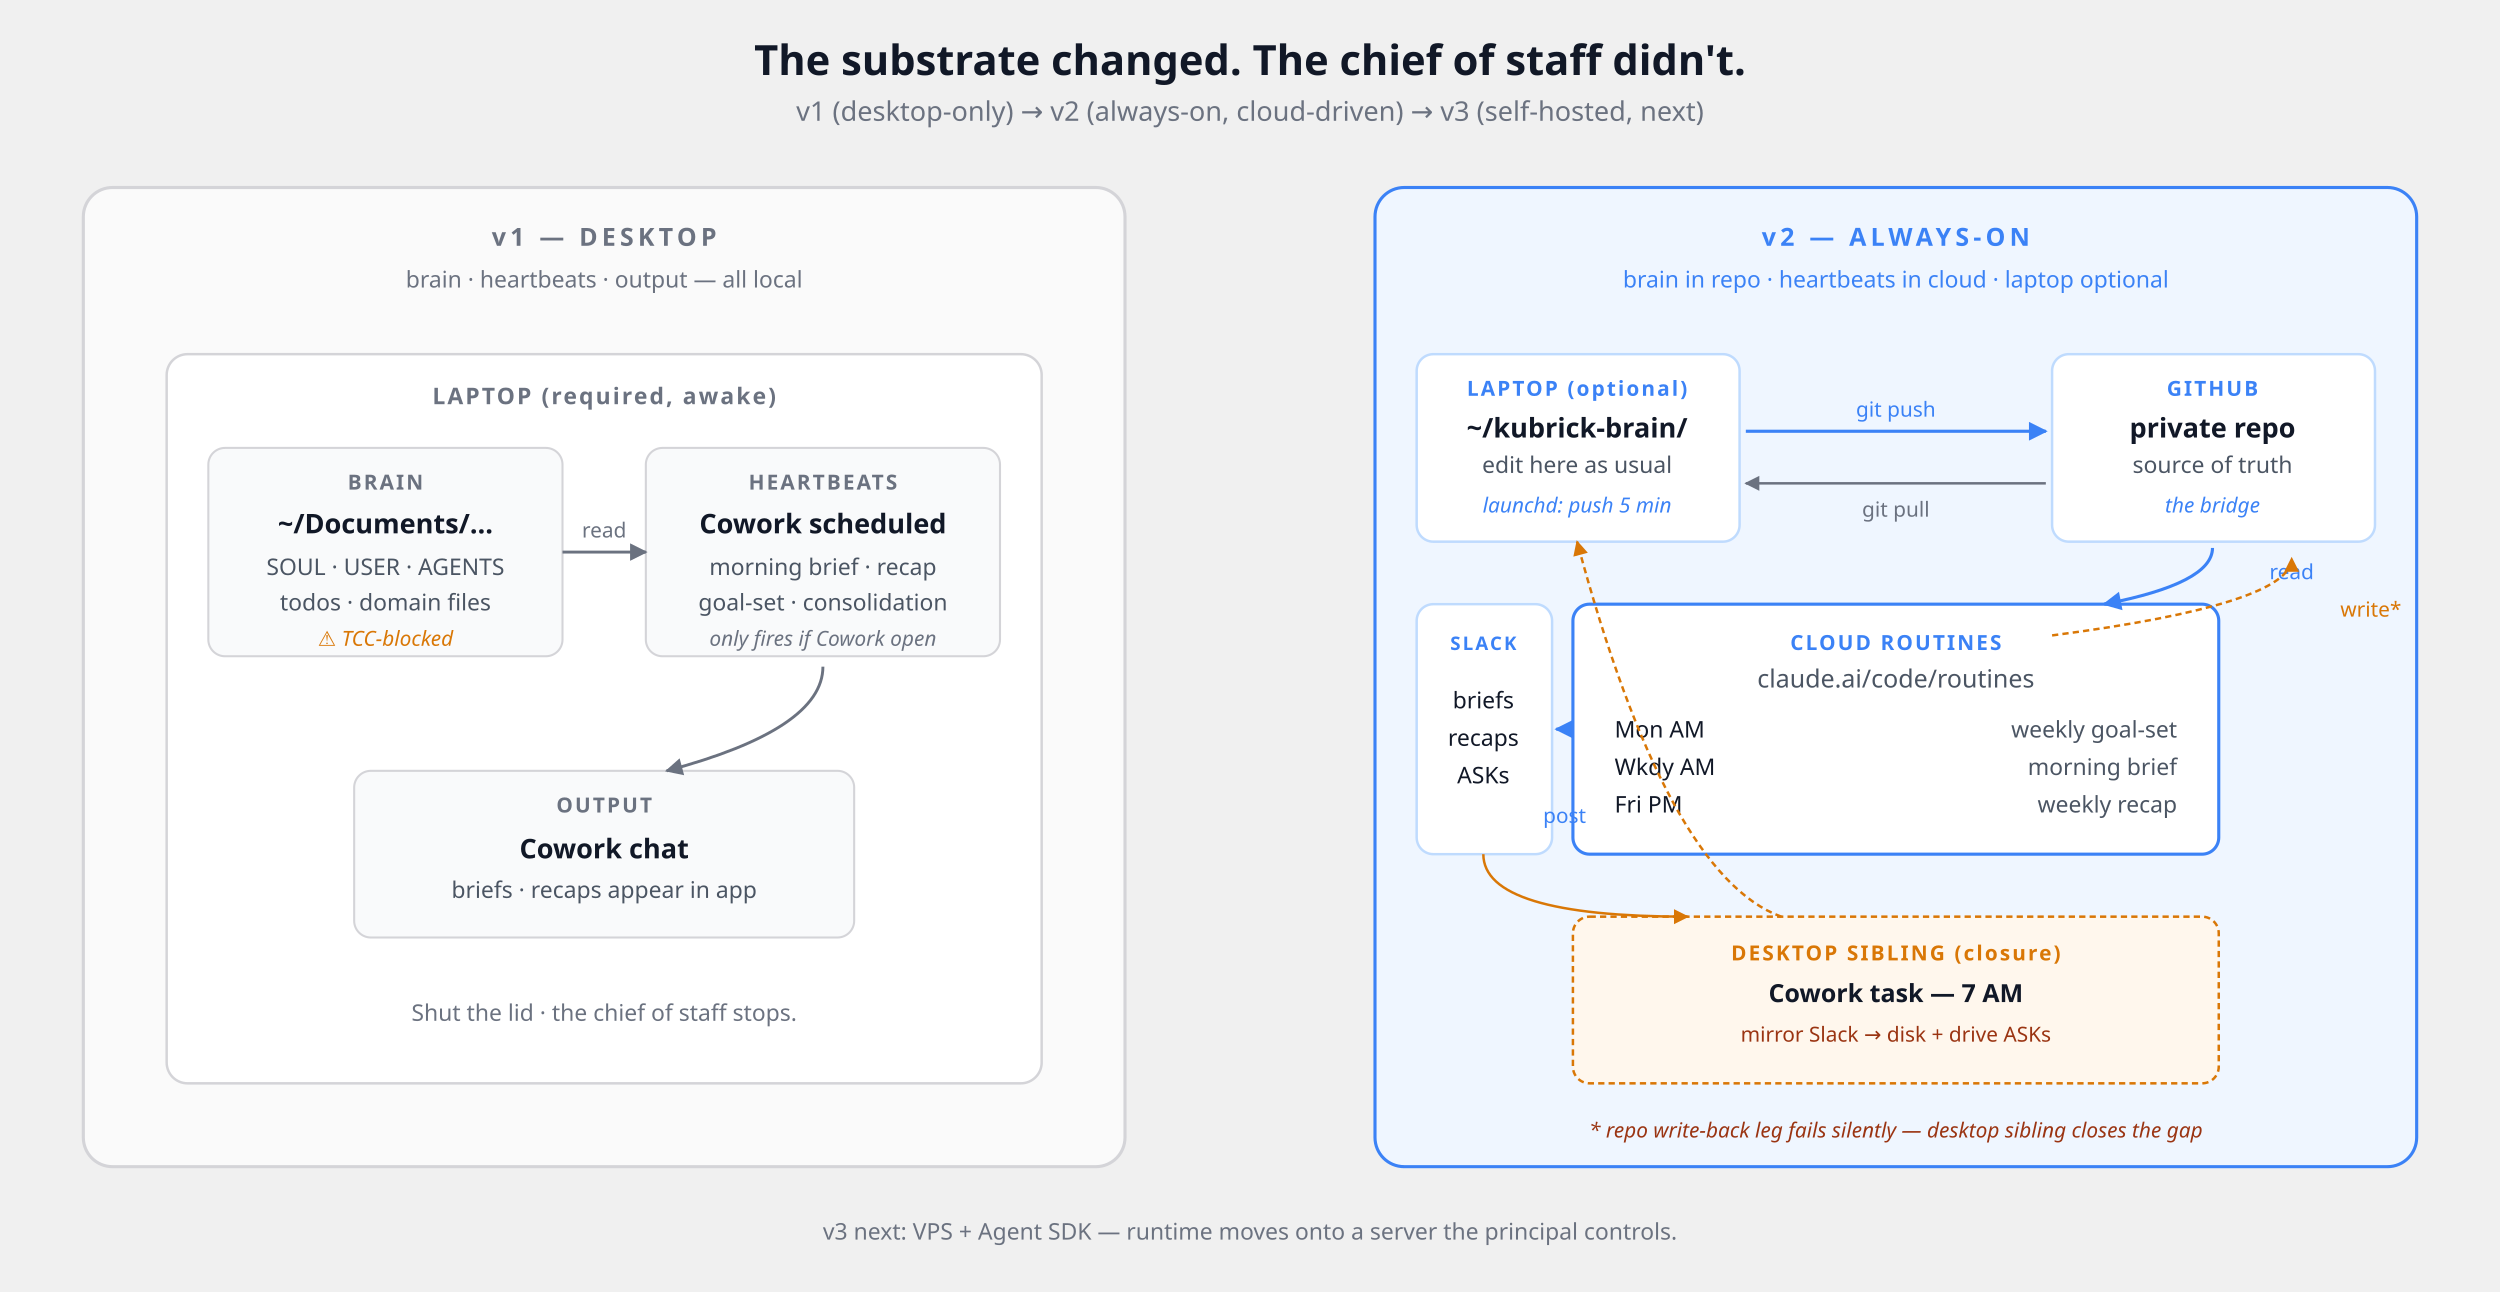
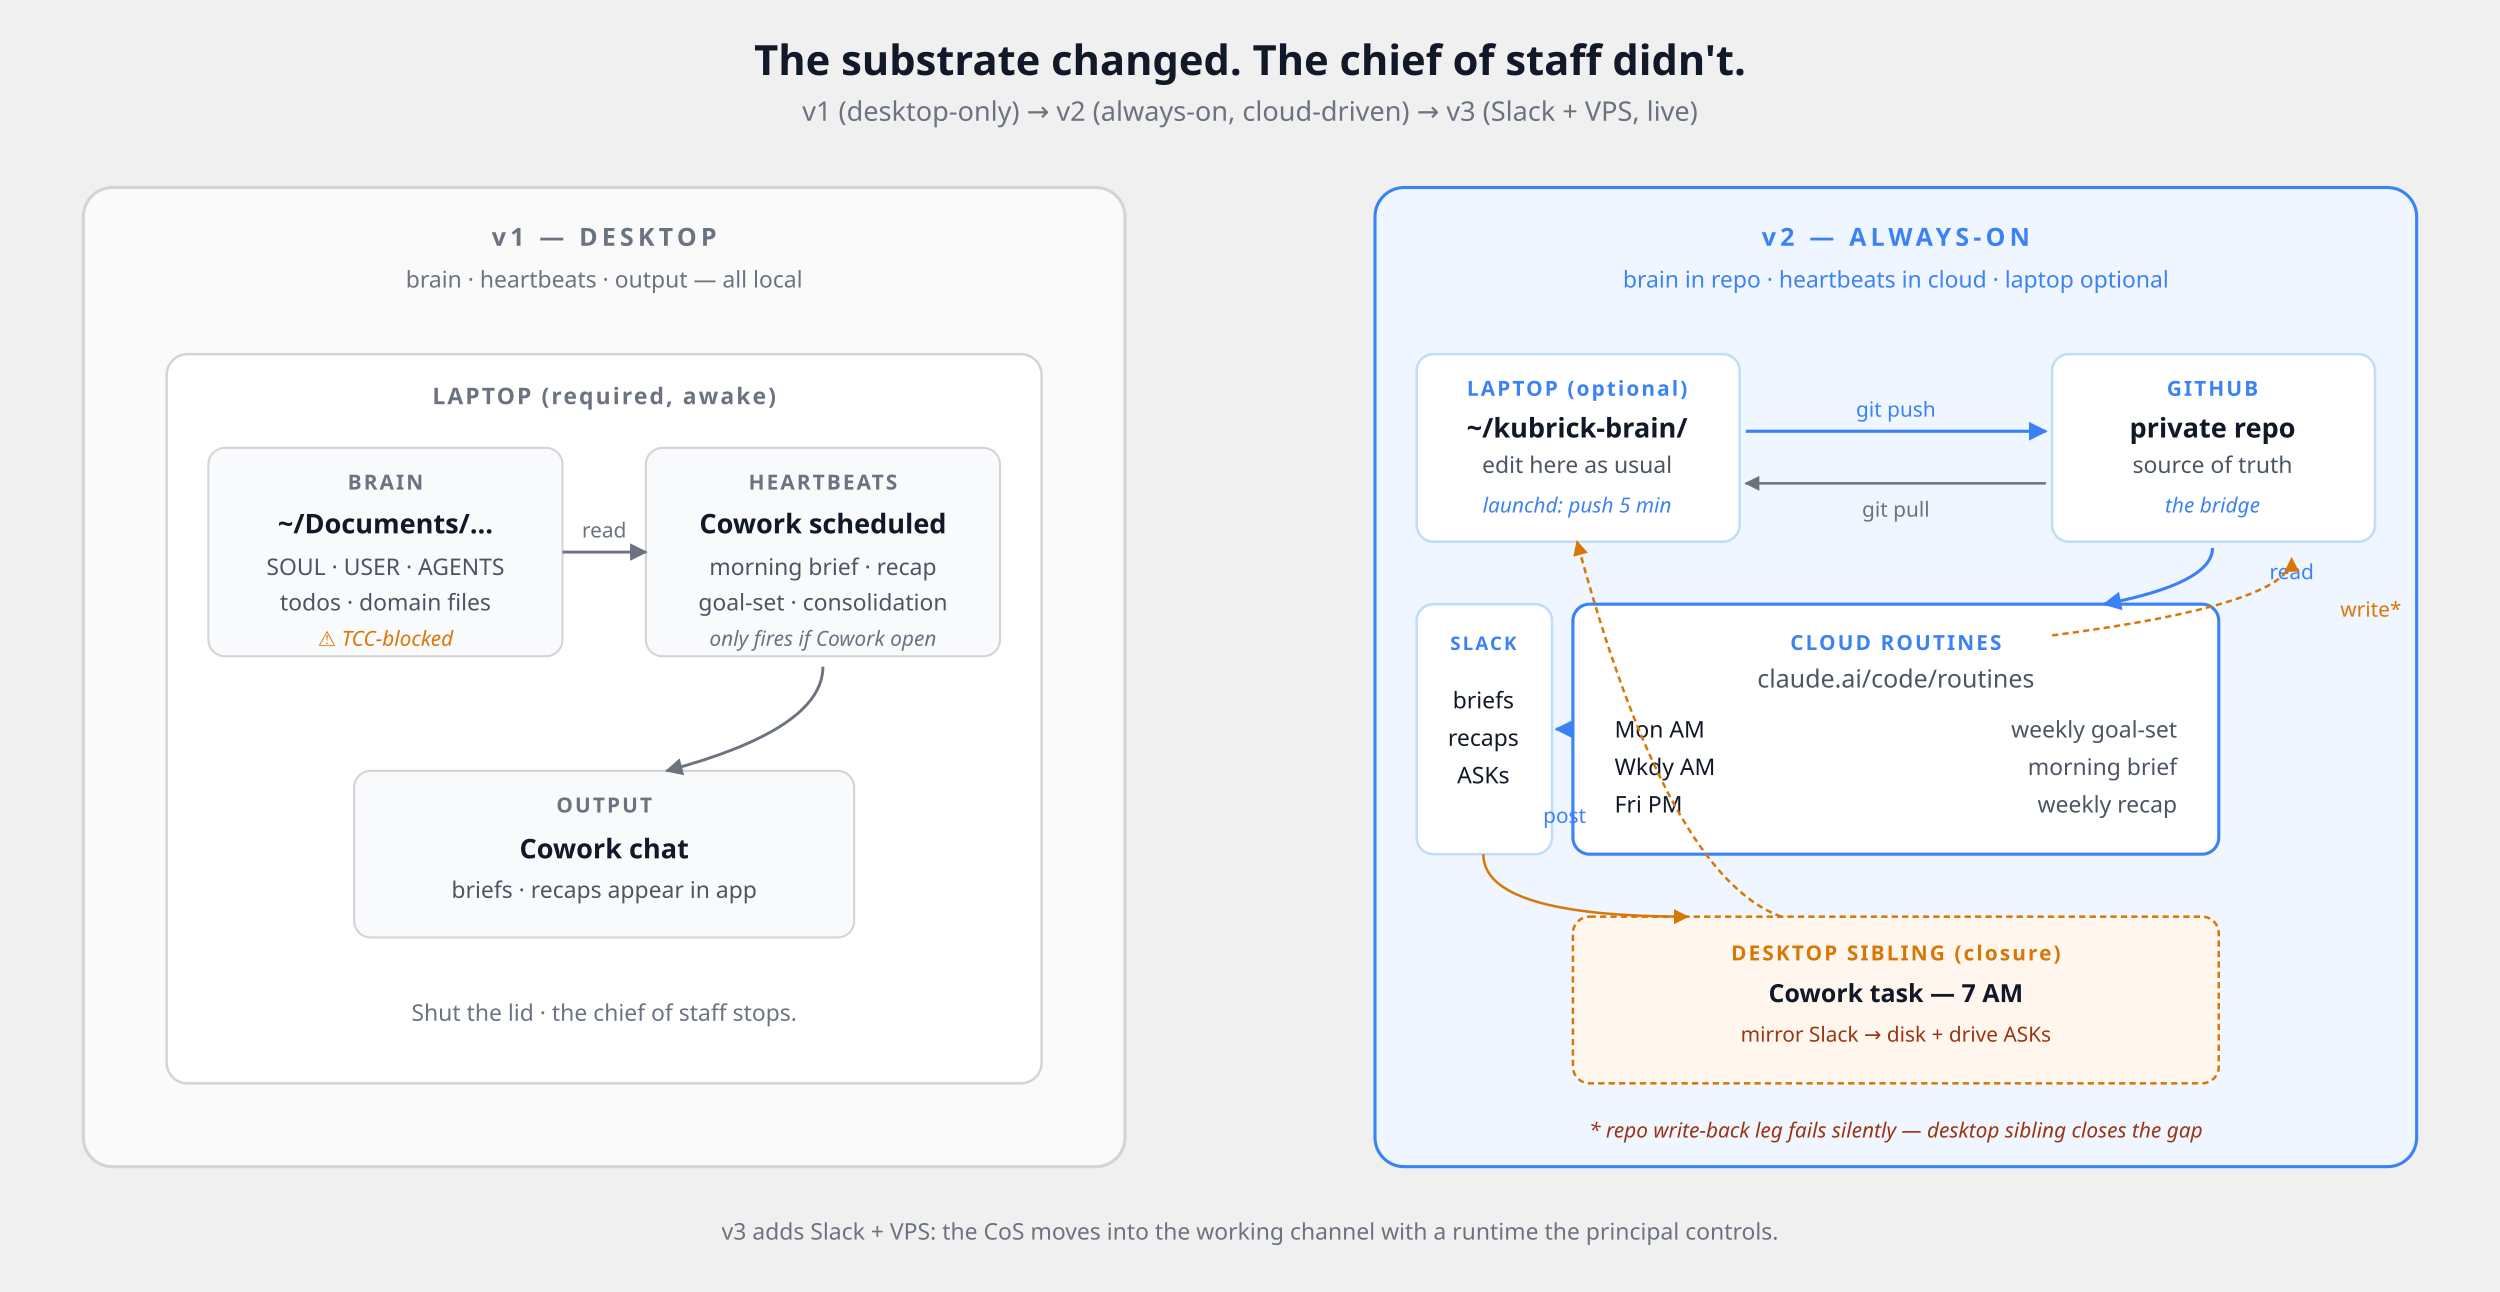
<svg xmlns="http://www.w3.org/2000/svg" viewBox="0 0 1200 620" role="img" aria-labelledby="title desc" style="font-family: ui-sans-serif, system-ui, sans-serif;">
  <defs>
    <marker id="arrow" viewBox="0 0 10 10" refX="9" refY="5" markerWidth="6" markerHeight="6" orient="auto-start-reverse">
      <path d="M 0 0 L 10 5 L 0 10 z" fill="#6b7280" />
    </marker>
    <marker id="arrow-blue" viewBox="0 0 10 10" refX="9" refY="5" markerWidth="6" markerHeight="6" orient="auto-start-reverse">
      <path d="M 0 0 L 10 5 L 0 10 z" fill="#3b82f6" />
    </marker>
    <marker id="arrow-amber" viewBox="0 0 10 10" refX="9" refY="5" markerWidth="6" markerHeight="6" orient="auto-start-reverse">
      <path d="M 0 0 L 10 5 L 0 10 z" fill="#d97706" />
    </marker>
  </defs>
  <text x="600" y="36" text-anchor="middle" font-size="20" font-weight="700" fill="#111827">The substrate changed. The chief of staff didn't.</text>
-   <text x="600" y="58" text-anchor="middle" font-size="13" fill="#6b7280">v1 (desktop-only) → v2 (always-on, cloud-driven) → v3 (self-hosted, next)</text>
+   <text x="600" y="58" text-anchor="middle" font-size="13" fill="#6b7280">v1 (desktop-only) → v2 (always-on, cloud-driven) → v3 (Slack + VPS, live)</text>
  <g>
    <rect x="40" y="90" width="500" height="470" rx="14" fill="#fafafa" stroke="#d4d4d8" stroke-width="1.5" />
    <text x="290" y="118" text-anchor="middle" font-size="12" font-weight="700" fill="#6b7280" letter-spacing="2">v1 — DESKTOP</text>
    <text x="290" y="138" text-anchor="middle" font-size="11" fill="#6b7280">brain · heartbeats · output — all local</text>
    <rect x="80" y="170" width="420" height="350" rx="10" fill="#ffffff" stroke="#d4d4d8" stroke-width="1.2" />
    <text x="290" y="194" text-anchor="middle" font-size="11" font-weight="600" fill="#6b7280" letter-spacing="1">LAPTOP (required, awake)</text>
    <rect x="100" y="215" width="170" height="100" rx="8" fill="#f9fafb" stroke="#d4d4d8" stroke-width="1" />
    <text x="185" y="235" text-anchor="middle" font-size="10" font-weight="600" fill="#6b7280" letter-spacing="1">BRAIN</text>
    <text x="185" y="256" text-anchor="middle" font-size="13" font-weight="600" fill="#111827">~/Documents/...</text>
    <text x="185" y="276" text-anchor="middle" font-size="11" fill="#4b5563">SOUL · USER · AGENTS</text>
    <text x="185" y="293" text-anchor="middle" font-size="11" fill="#4b5563">todos · domain files</text>
    <text x="185" y="310" text-anchor="middle" font-size="10" font-style="italic" fill="#d97706">⚠ TCC-blocked</text>
    <rect x="310" y="215" width="170" height="100" rx="8" fill="#f9fafb" stroke="#d4d4d8" stroke-width="1" />
    <text x="395" y="235" text-anchor="middle" font-size="10" font-weight="600" fill="#6b7280" letter-spacing="1">HEARTBEATS</text>
    <text x="395" y="256" text-anchor="middle" font-size="13" font-weight="600" fill="#111827">Cowork scheduled</text>
    <text x="395" y="276" text-anchor="middle" font-size="11" fill="#4b5563">morning brief · recap</text>
    <text x="395" y="293" text-anchor="middle" font-size="11" fill="#4b5563">goal-set · consolidation</text>
    <text x="395" y="310" text-anchor="middle" font-size="10" font-style="italic" fill="#6b7280">only fires if Cowork open</text>
    <line x1="270" y1="265" x2="310" y2="265" stroke="#6b7280" stroke-width="1.4" marker-end="url(#arrow)" />
    <text x="290" y="258" text-anchor="middle" font-size="10" fill="#6b7280">read</text>
    <rect x="170" y="370" width="240" height="80" rx="8" fill="#f9fafb" stroke="#d4d4d8" stroke-width="1" />
    <text x="290" y="390" text-anchor="middle" font-size="10" font-weight="600" fill="#6b7280" letter-spacing="1">OUTPUT</text>
    <text x="290" y="412" text-anchor="middle" font-size="13" font-weight="600" fill="#111827">Cowork chat</text>
    <text x="290" y="431" text-anchor="middle" font-size="11" fill="#4b5563">briefs · recaps appear in app</text>
    <path d="M 395 320 Q 395 350 320 370" fill="none" stroke="#6b7280" stroke-width="1.4" marker-end="url(#arrow)" />
    <text x="290" y="490" text-anchor="middle" font-size="11" fill="#6b7280">Shut the lid · the chief of staff stops.</text>
  </g>
  <g>
    <rect x="660" y="90" width="500" height="470" rx="14" fill="#eff6ff" stroke="#3b82f6" stroke-width="1.5" />
    <text x="910" y="118" text-anchor="middle" font-size="12" font-weight="700" fill="#3b82f6" letter-spacing="2">v2 — ALWAYS-ON</text>
    <text x="910" y="138" text-anchor="middle" font-size="11" fill="#3b82f6">brain in repo · heartbeats in cloud · laptop optional</text>
    <rect x="680" y="170" width="155" height="90" rx="8" fill="#ffffff" stroke="#bfdbfe" stroke-width="1.2" />
    <text x="757" y="190" text-anchor="middle" font-size="10" font-weight="600" fill="#3b82f6" letter-spacing="1">LAPTOP (optional)</text>
    <text x="757" y="210" text-anchor="middle" font-size="13" font-weight="600" fill="#111827">~/kubrick-brain/</text>
    <text x="757" y="227" text-anchor="middle" font-size="11" fill="#4b5563">edit here as usual</text>
    <text x="757" y="246" text-anchor="middle" font-size="10" font-style="italic" fill="#3b82f6">launchd: push 5 min</text>
    <rect x="985" y="170" width="155" height="90" rx="8" fill="#ffffff" stroke="#bfdbfe" stroke-width="1.2" />
    <text x="1062" y="190" text-anchor="middle" font-size="10" font-weight="600" fill="#3b82f6" letter-spacing="1">GITHUB</text>
    <text x="1062" y="210" text-anchor="middle" font-size="13" font-weight="600" fill="#111827">private repo</text>
    <text x="1062" y="227" text-anchor="middle" font-size="11" fill="#4b5563">source of truth</text>
    <text x="1062" y="246" text-anchor="middle" font-size="10" font-style="italic" fill="#3b82f6">the bridge</text>
    <line x1="838" y1="207" x2="982" y2="207" stroke="#3b82f6" stroke-width="1.5" marker-end="url(#arrow-blue)" />
    <text x="910" y="200" text-anchor="middle" font-size="10" font-weight="500" fill="#3b82f6">git push</text>
    <line x1="982" y1="232" x2="838" y2="232" stroke="#6b7280" stroke-width="1.2" marker-end="url(#arrow)" />
    <text x="910" y="248" text-anchor="middle" font-size="10" fill="#6b7280">git pull</text>
    <rect x="755" y="290" width="310" height="120" rx="8" fill="#ffffff" stroke="#3b82f6" stroke-width="1.5" />
    <text x="910" y="312" text-anchor="middle" font-size="10" font-weight="600" fill="#3b82f6" letter-spacing="1">CLOUD ROUTINES</text>
    <text x="910" y="330" text-anchor="middle" font-size="12" fill="#4b5563">claude.ai/code/routines</text>
    <text x="775" y="354" font-size="11" fill="#111827">Mon AM</text>
    <text x="1045" y="354" text-anchor="end" font-size="11" fill="#4b5563">weekly goal-set</text>
    <text x="775" y="372" font-size="11" fill="#111827">Wkdy AM</text>
    <text x="1045" y="372" text-anchor="end" font-size="11" fill="#4b5563">morning brief</text>
    <text x="775" y="390" font-size="11" fill="#111827">Fri PM</text>
    <text x="1045" y="390" text-anchor="end" font-size="11" fill="#4b5563">weekly recap</text>
    <path d="M 1062 263 Q 1062 280 1010 290" fill="none" stroke="#3b82f6" stroke-width="1.5" marker-end="url(#arrow-blue)" />
    <text x="1100" y="278" text-anchor="middle" font-size="10" fill="#3b82f6">read</text>
    <path d="M 985 305 Q 1100 290 1100 268" fill="none" stroke="#d97706" stroke-width="1.2" stroke-dasharray="3 2" marker-end="url(#arrow-amber)" />
    <text x="1138" y="296" text-anchor="middle" font-size="10" fill="#d97706">write*</text>
    <rect x="680" y="290" width="65" height="120" rx="8" fill="#ffffff" stroke="#bfdbfe" stroke-width="1.2" />
    <text x="712" y="312" text-anchor="middle" font-size="9" font-weight="600" fill="#3b82f6" letter-spacing="1">SLACK</text>
    <text x="712" y="340" text-anchor="middle" font-size="11" fill="#111827">briefs</text>
    <text x="712" y="358" text-anchor="middle" font-size="11" fill="#111827">recaps</text>
    <text x="712" y="376" text-anchor="middle" font-size="11" fill="#111827">ASKs</text>
    <line x1="755" y1="350" x2="747" y2="350" stroke="#3b82f6" stroke-width="1.5" marker-end="url(#arrow-blue)" />
    <text x="751" y="395" text-anchor="middle" font-size="10" fill="#3b82f6">post</text>
    <rect x="755" y="440" width="310" height="80" rx="8" fill="#fff7ed" stroke="#d97706" stroke-width="1.2" stroke-dasharray="3 2" />
    <text x="910" y="461" text-anchor="middle" font-size="10" font-weight="600" fill="#d97706" letter-spacing="1">DESKTOP SIBLING (closure)</text>
    <text x="910" y="481" text-anchor="middle" font-size="12" font-weight="600" fill="#111827">Cowork task — 7 AM</text>
    <text x="910" y="500" text-anchor="middle" font-size="10" fill="#9a3412">mirror Slack → disk + drive ASKs</text>
    <path d="M 712 410 Q 712 440 810 440" fill="none" stroke="#d97706" stroke-width="1.2" marker-end="url(#arrow-amber)" />
    <path d="M 855 440 Q 800 420 757 260" fill="none" stroke="#d97706" stroke-width="1.2" stroke-dasharray="3 2" marker-end="url(#arrow-amber)" />
    <text x="910" y="546" text-anchor="middle" font-size="10" fill="#9a3412" font-style="italic">* repo write-back leg fails silently — desktop sibling closes the gap</text>
  </g>
-   <text x="600" y="595" text-anchor="middle" font-size="11" fill="#6b7280">v3 next: VPS + Agent SDK — runtime moves onto a server the principal controls.</text>
+   <text x="600" y="595" text-anchor="middle" font-size="11" fill="#6b7280">v3 adds Slack + VPS: the CoS moves into the working channel with a runtime the principal controls.</text>
</svg>
